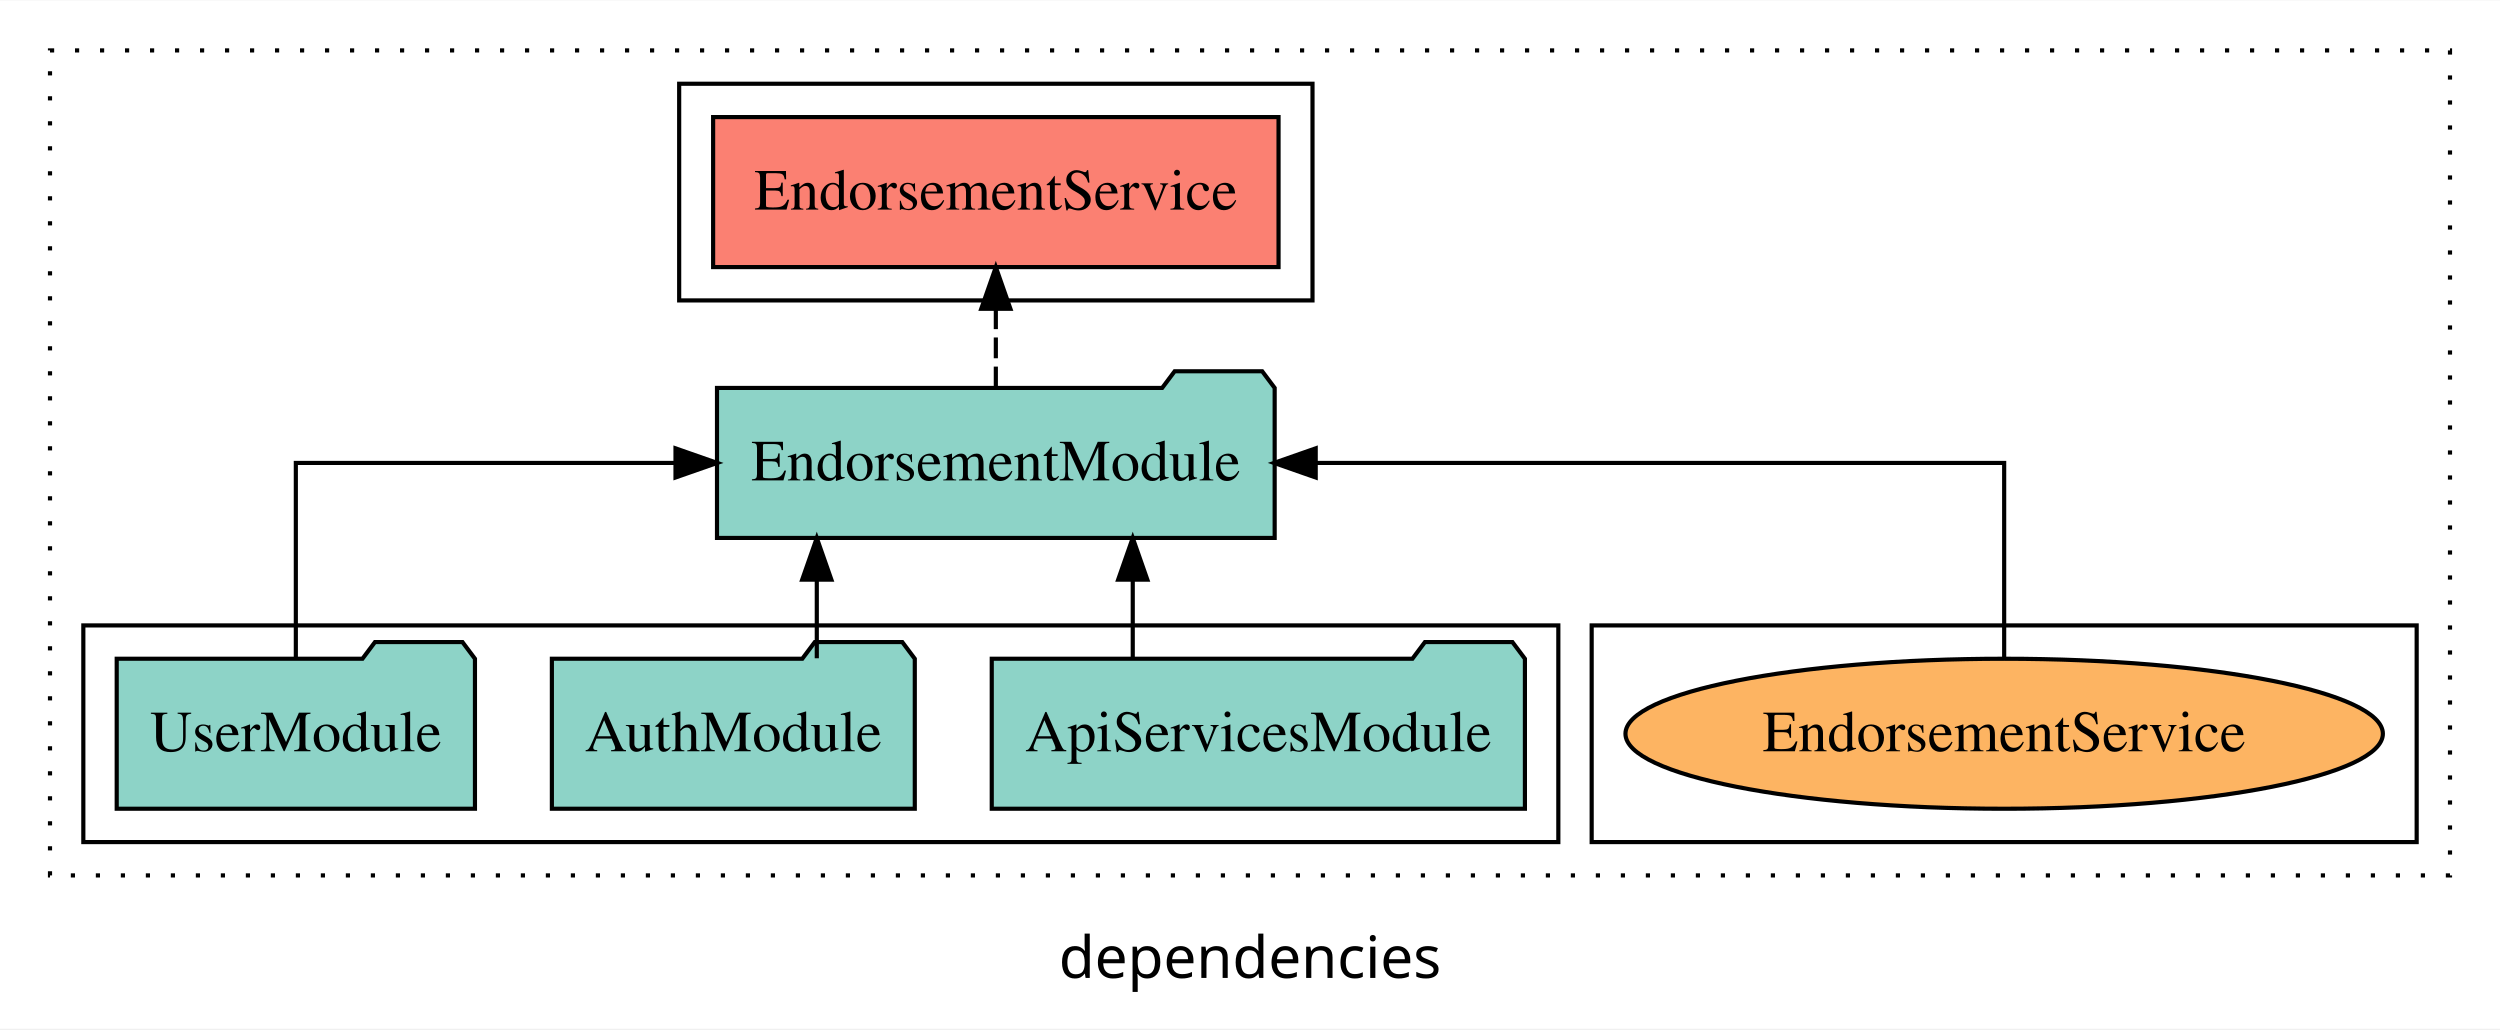
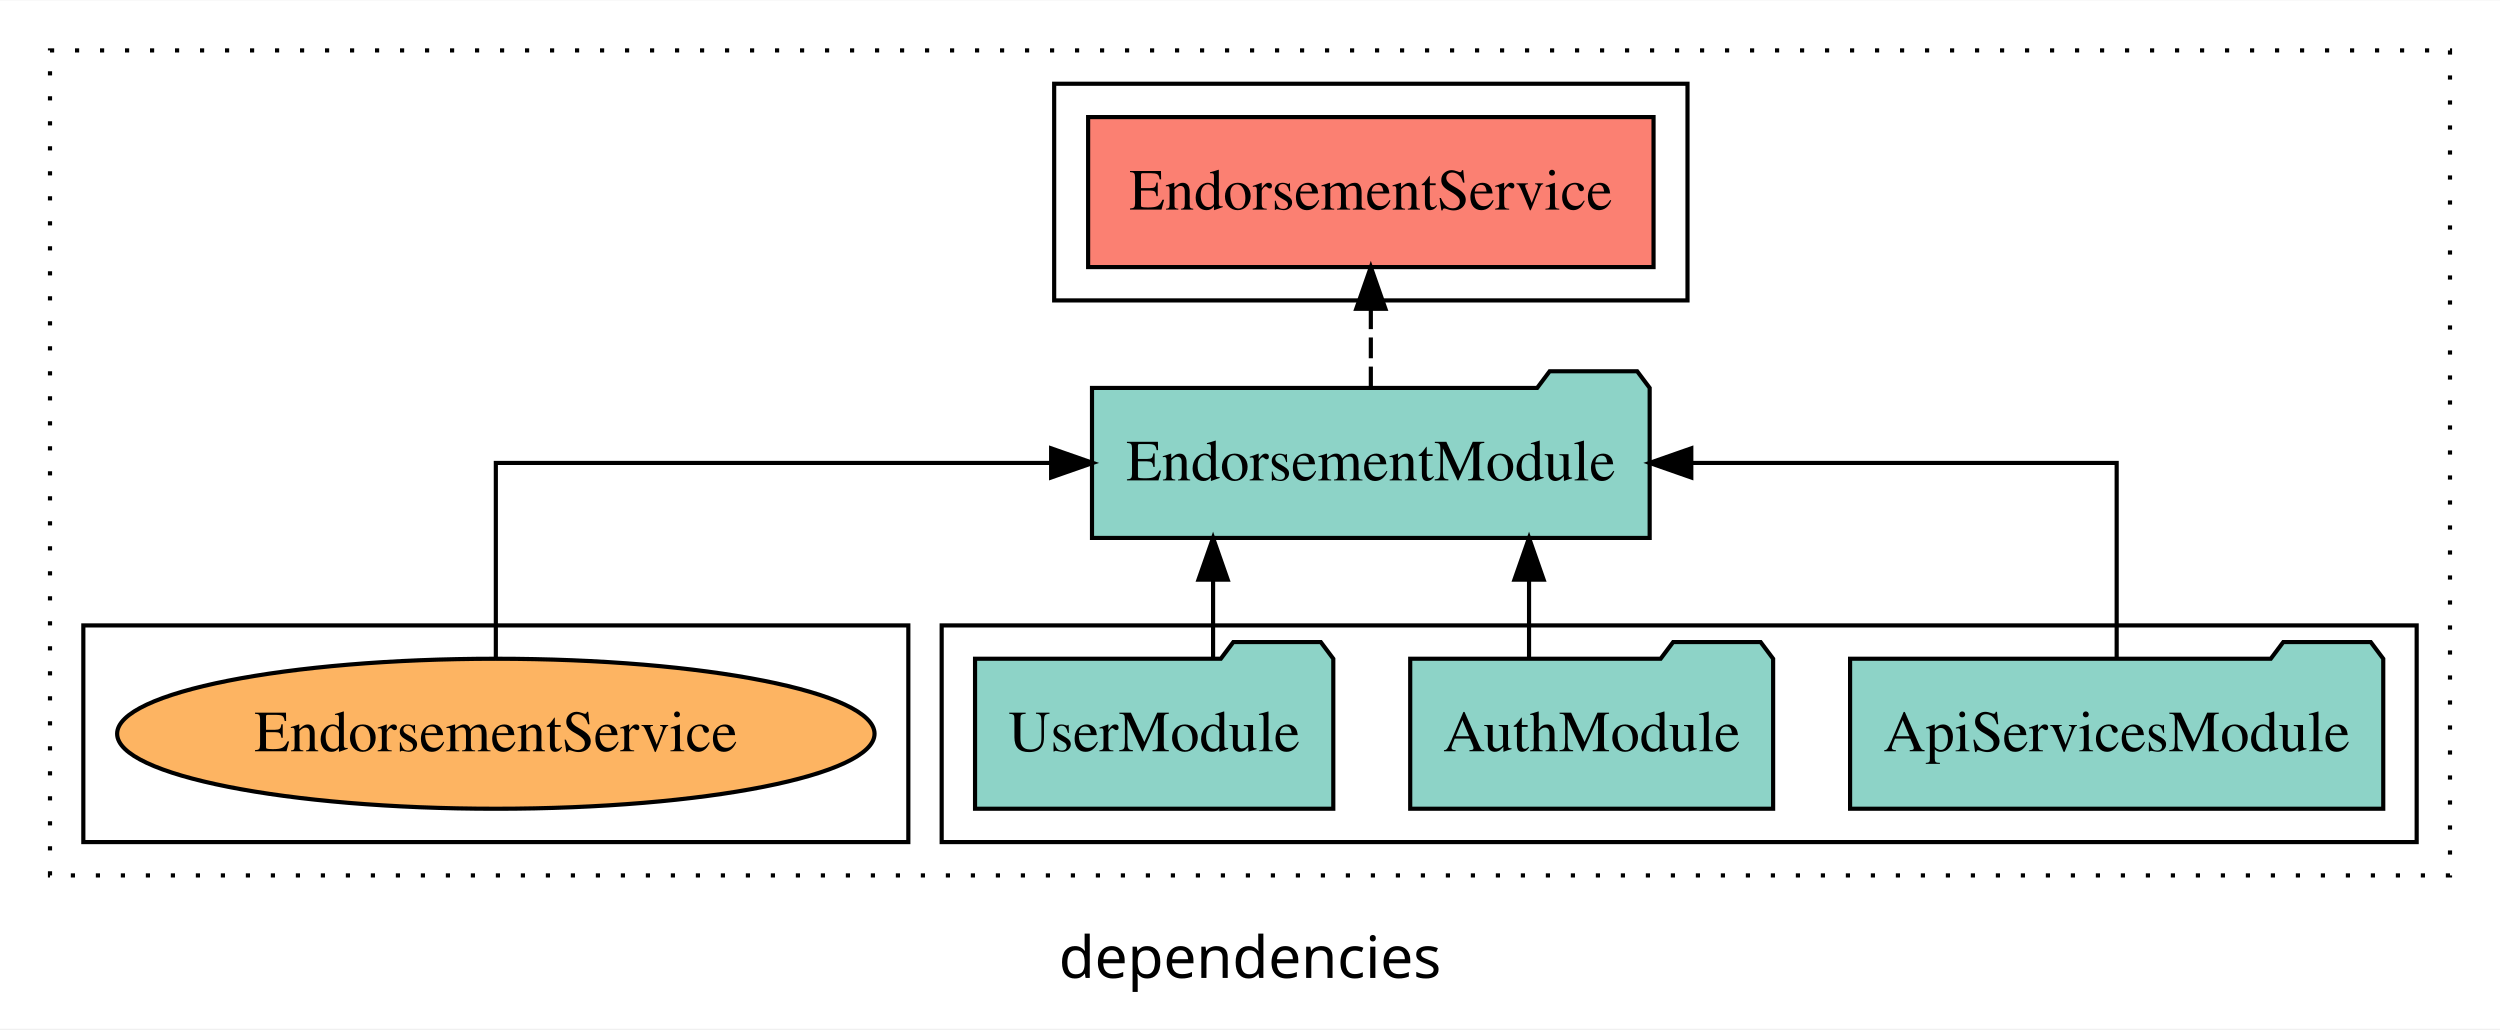
<svg xmlns="http://www.w3.org/2000/svg" width="600pt" height="247pt" viewBox="0.00 0.00 600.00 246.80">
  <g id="graph0" class="graph" transform="scale(1 1) rotate(0) translate(4 242.8)">
    <polygon fill="white" stroke="transparent" points="-4,4 -4,-242.8 596,-242.8 596,4 -4,4" />
    <text text-anchor="middle" x="296" y="-8.2" font-family="sans-serif" font-size="14.00">dependencies</text>
    <g id="clust1" class="cluster">
      <polygon fill="none" stroke="black" stroke-dasharray="1,5" points="8,-32.8 8,-230.8 584,-230.8 584,-32.8 8,-32.8" />
    </g>
+     <g id="clust3" class="cluster">
+       <polygon fill="none" stroke="black" points="222,-40.8 222,-92.8 576,-92.8 576,-40.8 222,-40.8" />
+     </g>
    <g id="clust6" class="cluster">
-       <polygon fill="none" stroke="black" points="378,-40.8 378,-92.8 576,-92.8 576,-40.8 378,-40.8" />
+       <polygon fill="none" stroke="black" points="16,-40.8 16,-92.8 214,-92.8 214,-40.8 16,-40.8" />
    </g>
    <g id="clust4" class="cluster">
-       <polygon fill="none" stroke="black" points="159,-170.8 159,-222.8 311,-222.8 311,-170.8 159,-170.8" />
-     </g>
-     <g id="clust3" class="cluster">
-       <polygon fill="none" stroke="black" points="16,-40.8 16,-92.8 370,-92.8 370,-40.8 16,-40.8" />
+       <polygon fill="none" stroke="black" points="249,-170.8 249,-222.8 401,-222.8 401,-170.8 249,-170.8" />
    </g>
    <g id="node1" class="node">
-       <polygon fill="#8dd3c7" stroke="black" points="361.98,-84.8 358.98,-88.8 337.98,-88.8 334.98,-84.8 234.02,-84.8 234.02,-48.8 361.98,-48.8 361.98,-84.8" />
-       <text text-anchor="middle" x="298" y="-62.6" font-family="Times,serif" font-size="14.00">ApiServicesModule</text>
+       <polygon fill="#8dd3c7" stroke="black" points="567.98,-84.8 564.98,-88.8 543.98,-88.8 540.98,-84.8 440.02,-84.8 440.02,-48.8 567.98,-48.8 567.98,-84.8" />
+       <text text-anchor="middle" x="504" y="-62.6" font-family="Times,serif" font-size="14.00">ApiServicesModule</text>
    </g>
    <g id="node4" class="node">
-       <polygon fill="#8dd3c7" stroke="black" points="301.92,-149.8 298.92,-153.8 277.92,-153.8 274.92,-149.8 168.08,-149.8 168.08,-113.8 301.92,-113.8 301.92,-149.8" />
-       <text text-anchor="middle" x="235" y="-127.6" font-family="Times,serif" font-size="14.00">EndorsementModule</text>
+       <polygon fill="#8dd3c7" stroke="black" points="391.92,-149.8 388.92,-153.8 367.92,-153.8 364.92,-149.8 258.08,-149.8 258.08,-113.8 391.92,-113.8 391.92,-149.8" />
+       <text text-anchor="middle" x="325" y="-127.6" font-family="Times,serif" font-size="14.00">EndorsementModule</text>
    </g>
    <g id="edge1" class="edge">
-       <path fill="none" stroke="black" d="M267.86,-84.91C267.86,-84.91 267.86,-103.79 267.86,-103.79" />
-       <polygon fill="black" stroke="black" points="264.36,-103.79 267.86,-113.79 271.36,-103.79 264.36,-103.79" />
+       <path fill="none" stroke="black" d="M504,-84.91C504,-104.14 504,-131.8 504,-131.8 504,-131.8 401.91,-131.8 401.91,-131.8" />
+       <polygon fill="black" stroke="black" points="401.91,-128.3 391.91,-131.8 401.91,-135.3 401.91,-128.3" />
    </g>
    <g id="node2" class="node">
-       <polygon fill="#8dd3c7" stroke="black" points="215.55,-84.8 212.55,-88.8 191.55,-88.8 188.55,-84.8 128.45,-84.8 128.45,-48.8 215.55,-48.8 215.55,-84.8" />
-       <text text-anchor="middle" x="172" y="-62.6" font-family="Times,serif" font-size="14.00">AuthModule</text>
+       <polygon fill="#8dd3c7" stroke="black" points="421.55,-84.8 418.55,-88.8 397.55,-88.8 394.55,-84.8 334.45,-84.8 334.45,-48.8 421.55,-48.8 421.55,-84.8" />
+       <text text-anchor="middle" x="378" y="-62.6" font-family="Times,serif" font-size="14.00">AuthModule</text>
    </g>
    <g id="edge2" class="edge">
-       <path fill="none" stroke="black" d="M192.03,-84.91C192.03,-84.91 192.03,-103.79 192.03,-103.79" />
-       <polygon fill="black" stroke="black" points="188.53,-103.79 192.03,-113.79 195.53,-103.79 188.53,-103.79" />
+       <path fill="none" stroke="black" d="M362.97,-84.91C362.97,-84.91 362.97,-103.79 362.97,-103.79" />
+       <polygon fill="black" stroke="black" points="359.47,-103.79 362.97,-113.79 366.47,-103.79 359.47,-103.79" />
    </g>
    <g id="node3" class="node">
-       <polygon fill="#8dd3c7" stroke="black" points="109.99,-84.8 106.99,-88.8 85.99,-88.8 82.99,-84.8 24.01,-84.8 24.01,-48.8 109.99,-48.8 109.99,-84.8" />
-       <text text-anchor="middle" x="67" y="-62.6" font-family="Times,serif" font-size="14.00">UserModule</text>
+       <polygon fill="#8dd3c7" stroke="black" points="315.99,-84.8 312.99,-88.8 291.99,-88.8 288.99,-84.8 230.01,-84.8 230.01,-48.8 315.99,-48.8 315.99,-84.8" />
+       <text text-anchor="middle" x="273" y="-62.6" font-family="Times,serif" font-size="14.00">UserModule</text>
    </g>
    <g id="edge3" class="edge">
-       <path fill="none" stroke="black" d="M67,-84.91C67,-104.14 67,-131.8 67,-131.8 67,-131.8 158.12,-131.8 158.12,-131.8" />
-       <polygon fill="black" stroke="black" points="158.12,-135.3 168.12,-131.8 158.12,-128.3 158.12,-135.3" />
+       <path fill="none" stroke="black" d="M287.14,-84.91C287.14,-84.91 287.14,-103.79 287.14,-103.79" />
+       <polygon fill="black" stroke="black" points="283.64,-103.79 287.14,-113.79 290.64,-103.79 283.64,-103.79" />
    </g>
    <g id="node5" class="node">
-       <polygon fill="#fb8072" stroke="black" points="302.85,-214.8 167.15,-214.8 167.15,-178.8 302.85,-178.8 302.85,-214.8" />
-       <text text-anchor="middle" x="235" y="-192.6" font-family="Times,serif" font-size="14.00">EndorsementService </text>
+       <polygon fill="#fb8072" stroke="black" points="392.85,-214.8 257.15,-214.8 257.15,-178.8 392.85,-178.8 392.85,-214.8" />
+       <text text-anchor="middle" x="325" y="-192.6" font-family="Times,serif" font-size="14.00">EndorsementService </text>
    </g>
    <g id="edge4" class="edge">
-       <path fill="none" stroke="black" stroke-dasharray="5,2" d="M235,-149.91C235,-149.91 235,-168.79 235,-168.79" />
-       <polygon fill="black" stroke="black" points="231.5,-168.79 235,-178.79 238.5,-168.79 231.5,-168.79" />
+       <path fill="none" stroke="black" stroke-dasharray="5,2" d="M325,-149.91C325,-149.91 325,-168.79 325,-168.79" />
+       <polygon fill="black" stroke="black" points="321.5,-168.79 325,-178.79 328.5,-168.79 321.5,-168.79" />
    </g>
    <g id="node6" class="node">
-       <ellipse fill="#fdb462" stroke="black" cx="477" cy="-66.8" rx="90.89" ry="18" />
-       <text text-anchor="middle" x="477" y="-62.6" font-family="Times,serif" font-size="14.00">EndorsementService</text>
+       <ellipse fill="#fdb462" stroke="black" cx="115" cy="-66.8" rx="90.89" ry="18" />
+       <text text-anchor="middle" x="115" y="-62.6" font-family="Times,serif" font-size="14.00">EndorsementService</text>
    </g>
    <g id="edge5" class="edge">
-       <path fill="none" stroke="black" d="M477,-84.91C477,-104.14 477,-131.8 477,-131.8 477,-131.8 311.77,-131.8 311.77,-131.8" />
-       <polygon fill="black" stroke="black" points="311.77,-128.3 301.77,-131.8 311.77,-135.3 311.77,-128.3" />
+       <path fill="none" stroke="black" d="M115,-84.91C115,-104.14 115,-131.8 115,-131.8 115,-131.8 248.27,-131.8 248.27,-131.8" />
+       <polygon fill="black" stroke="black" points="248.27,-135.3 258.27,-131.8 248.27,-128.3 248.27,-135.3" />
    </g>
  </g>
</svg>
